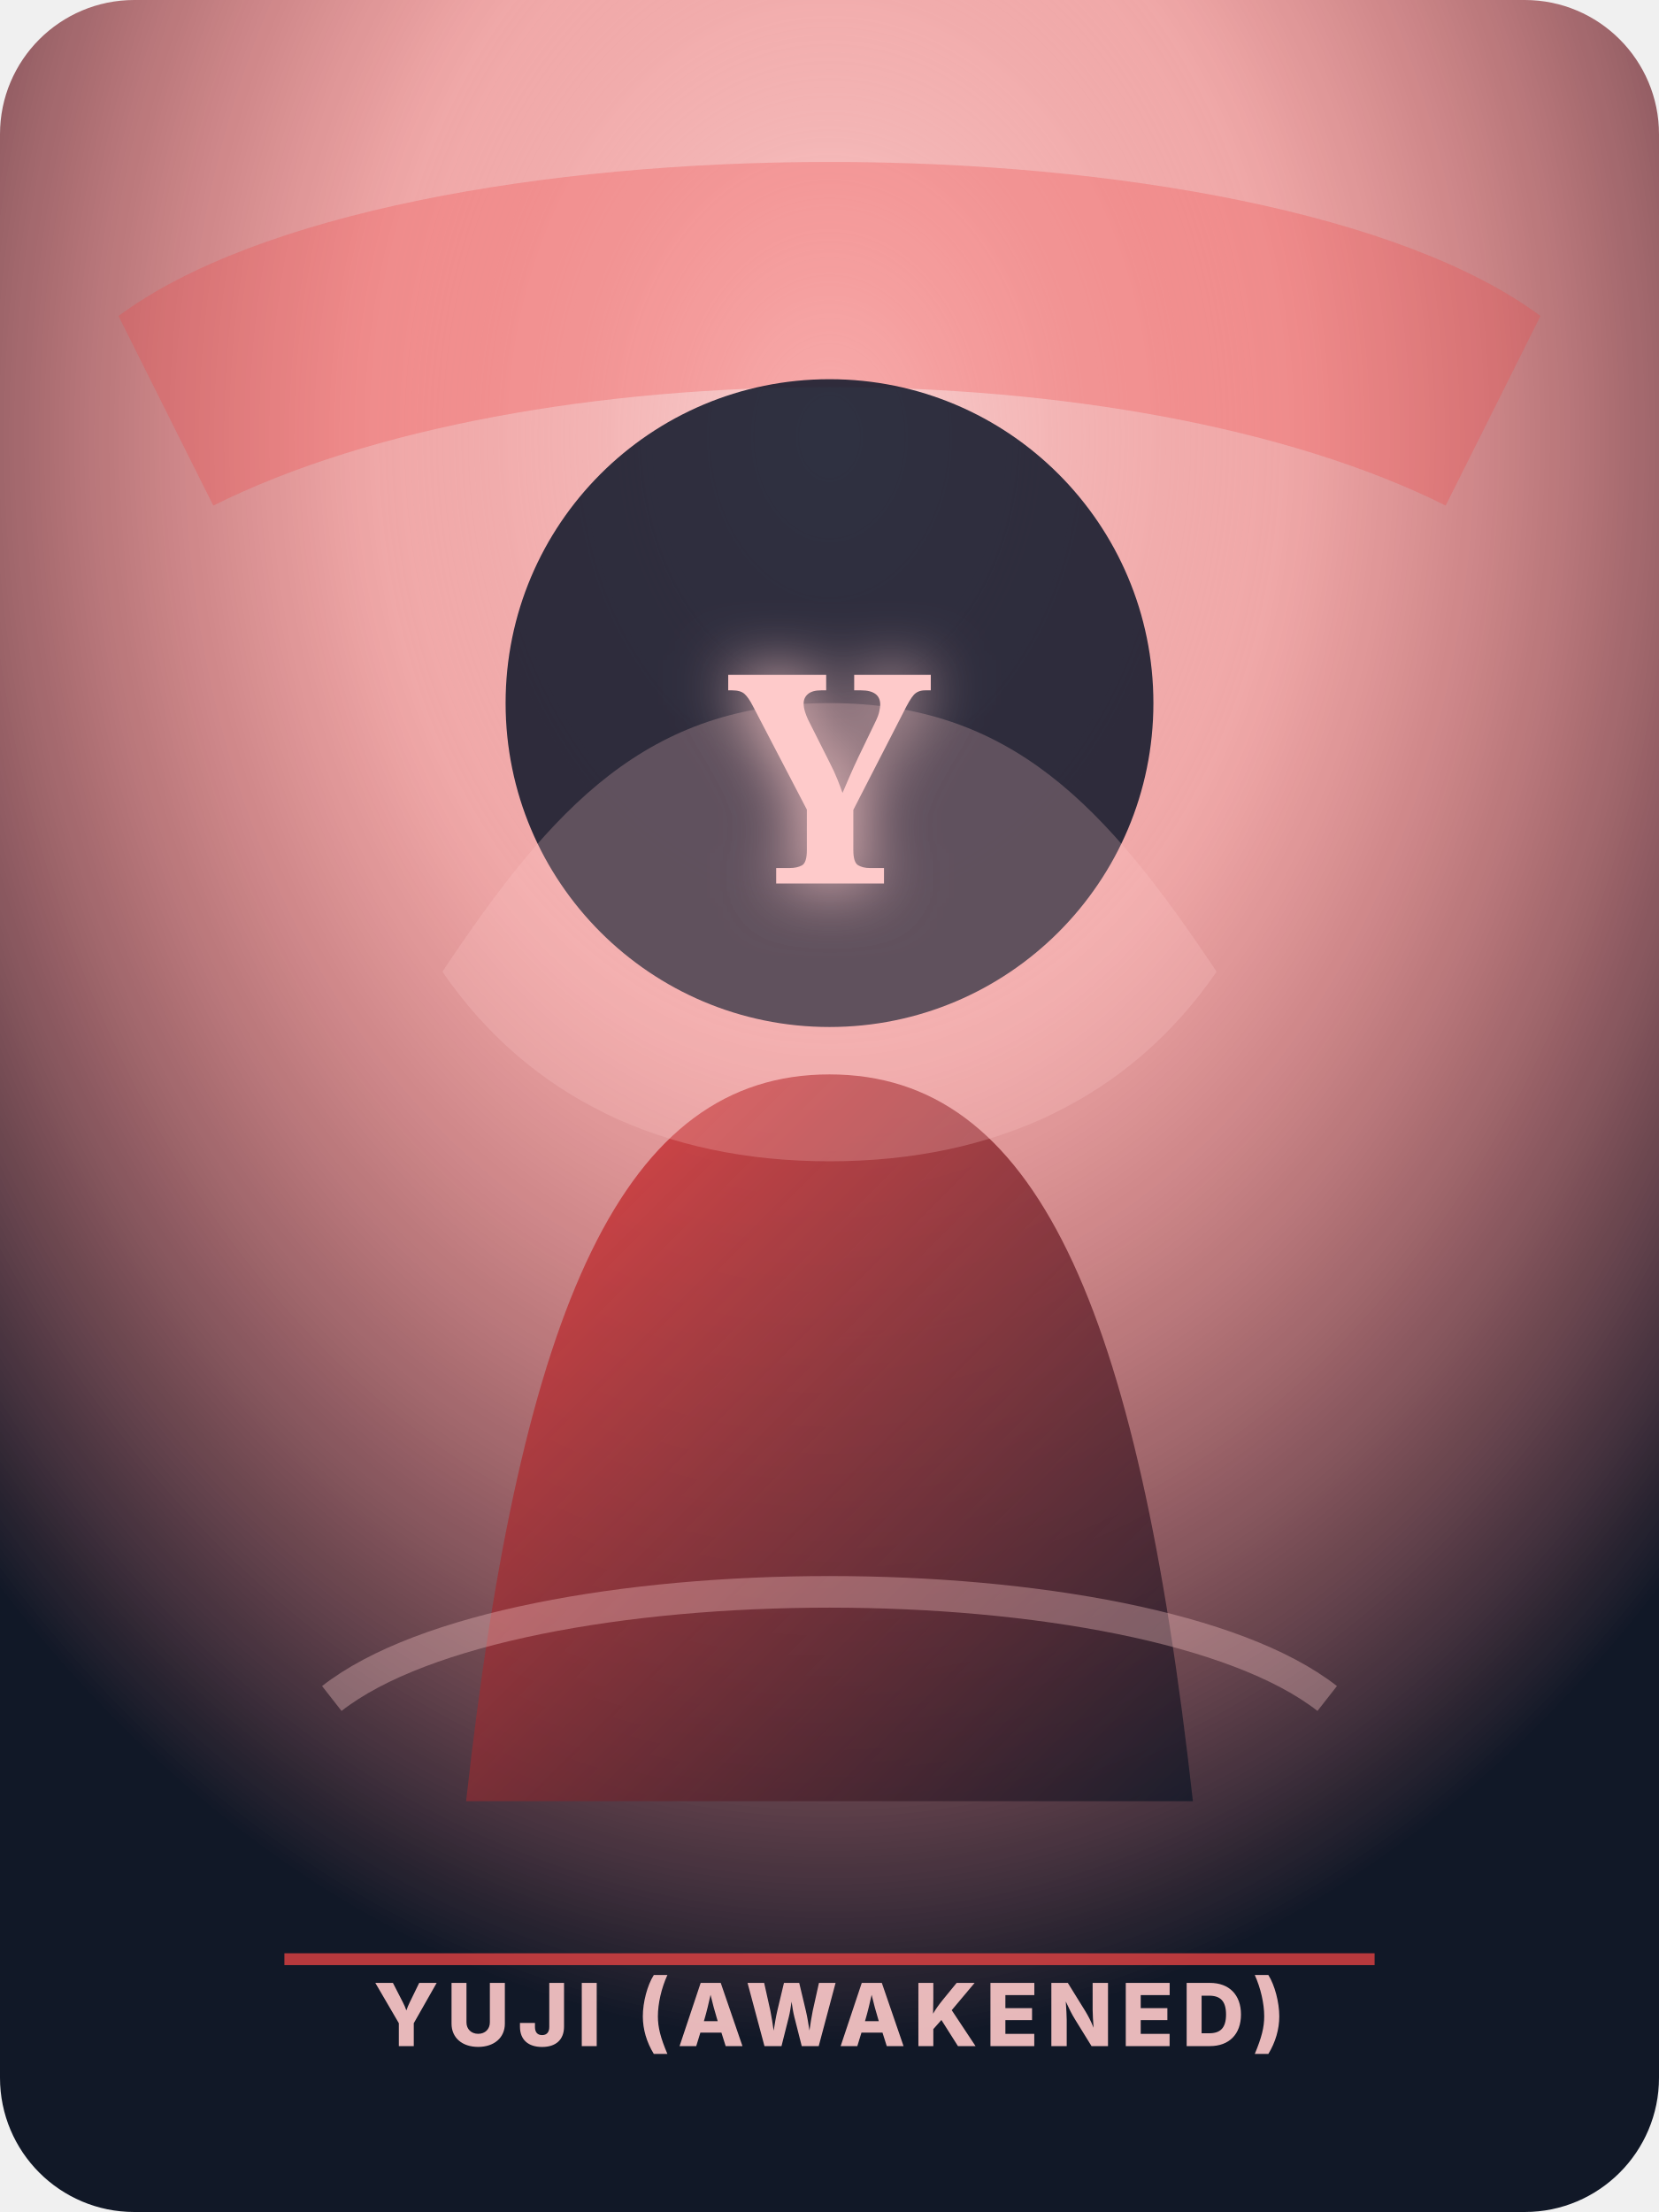
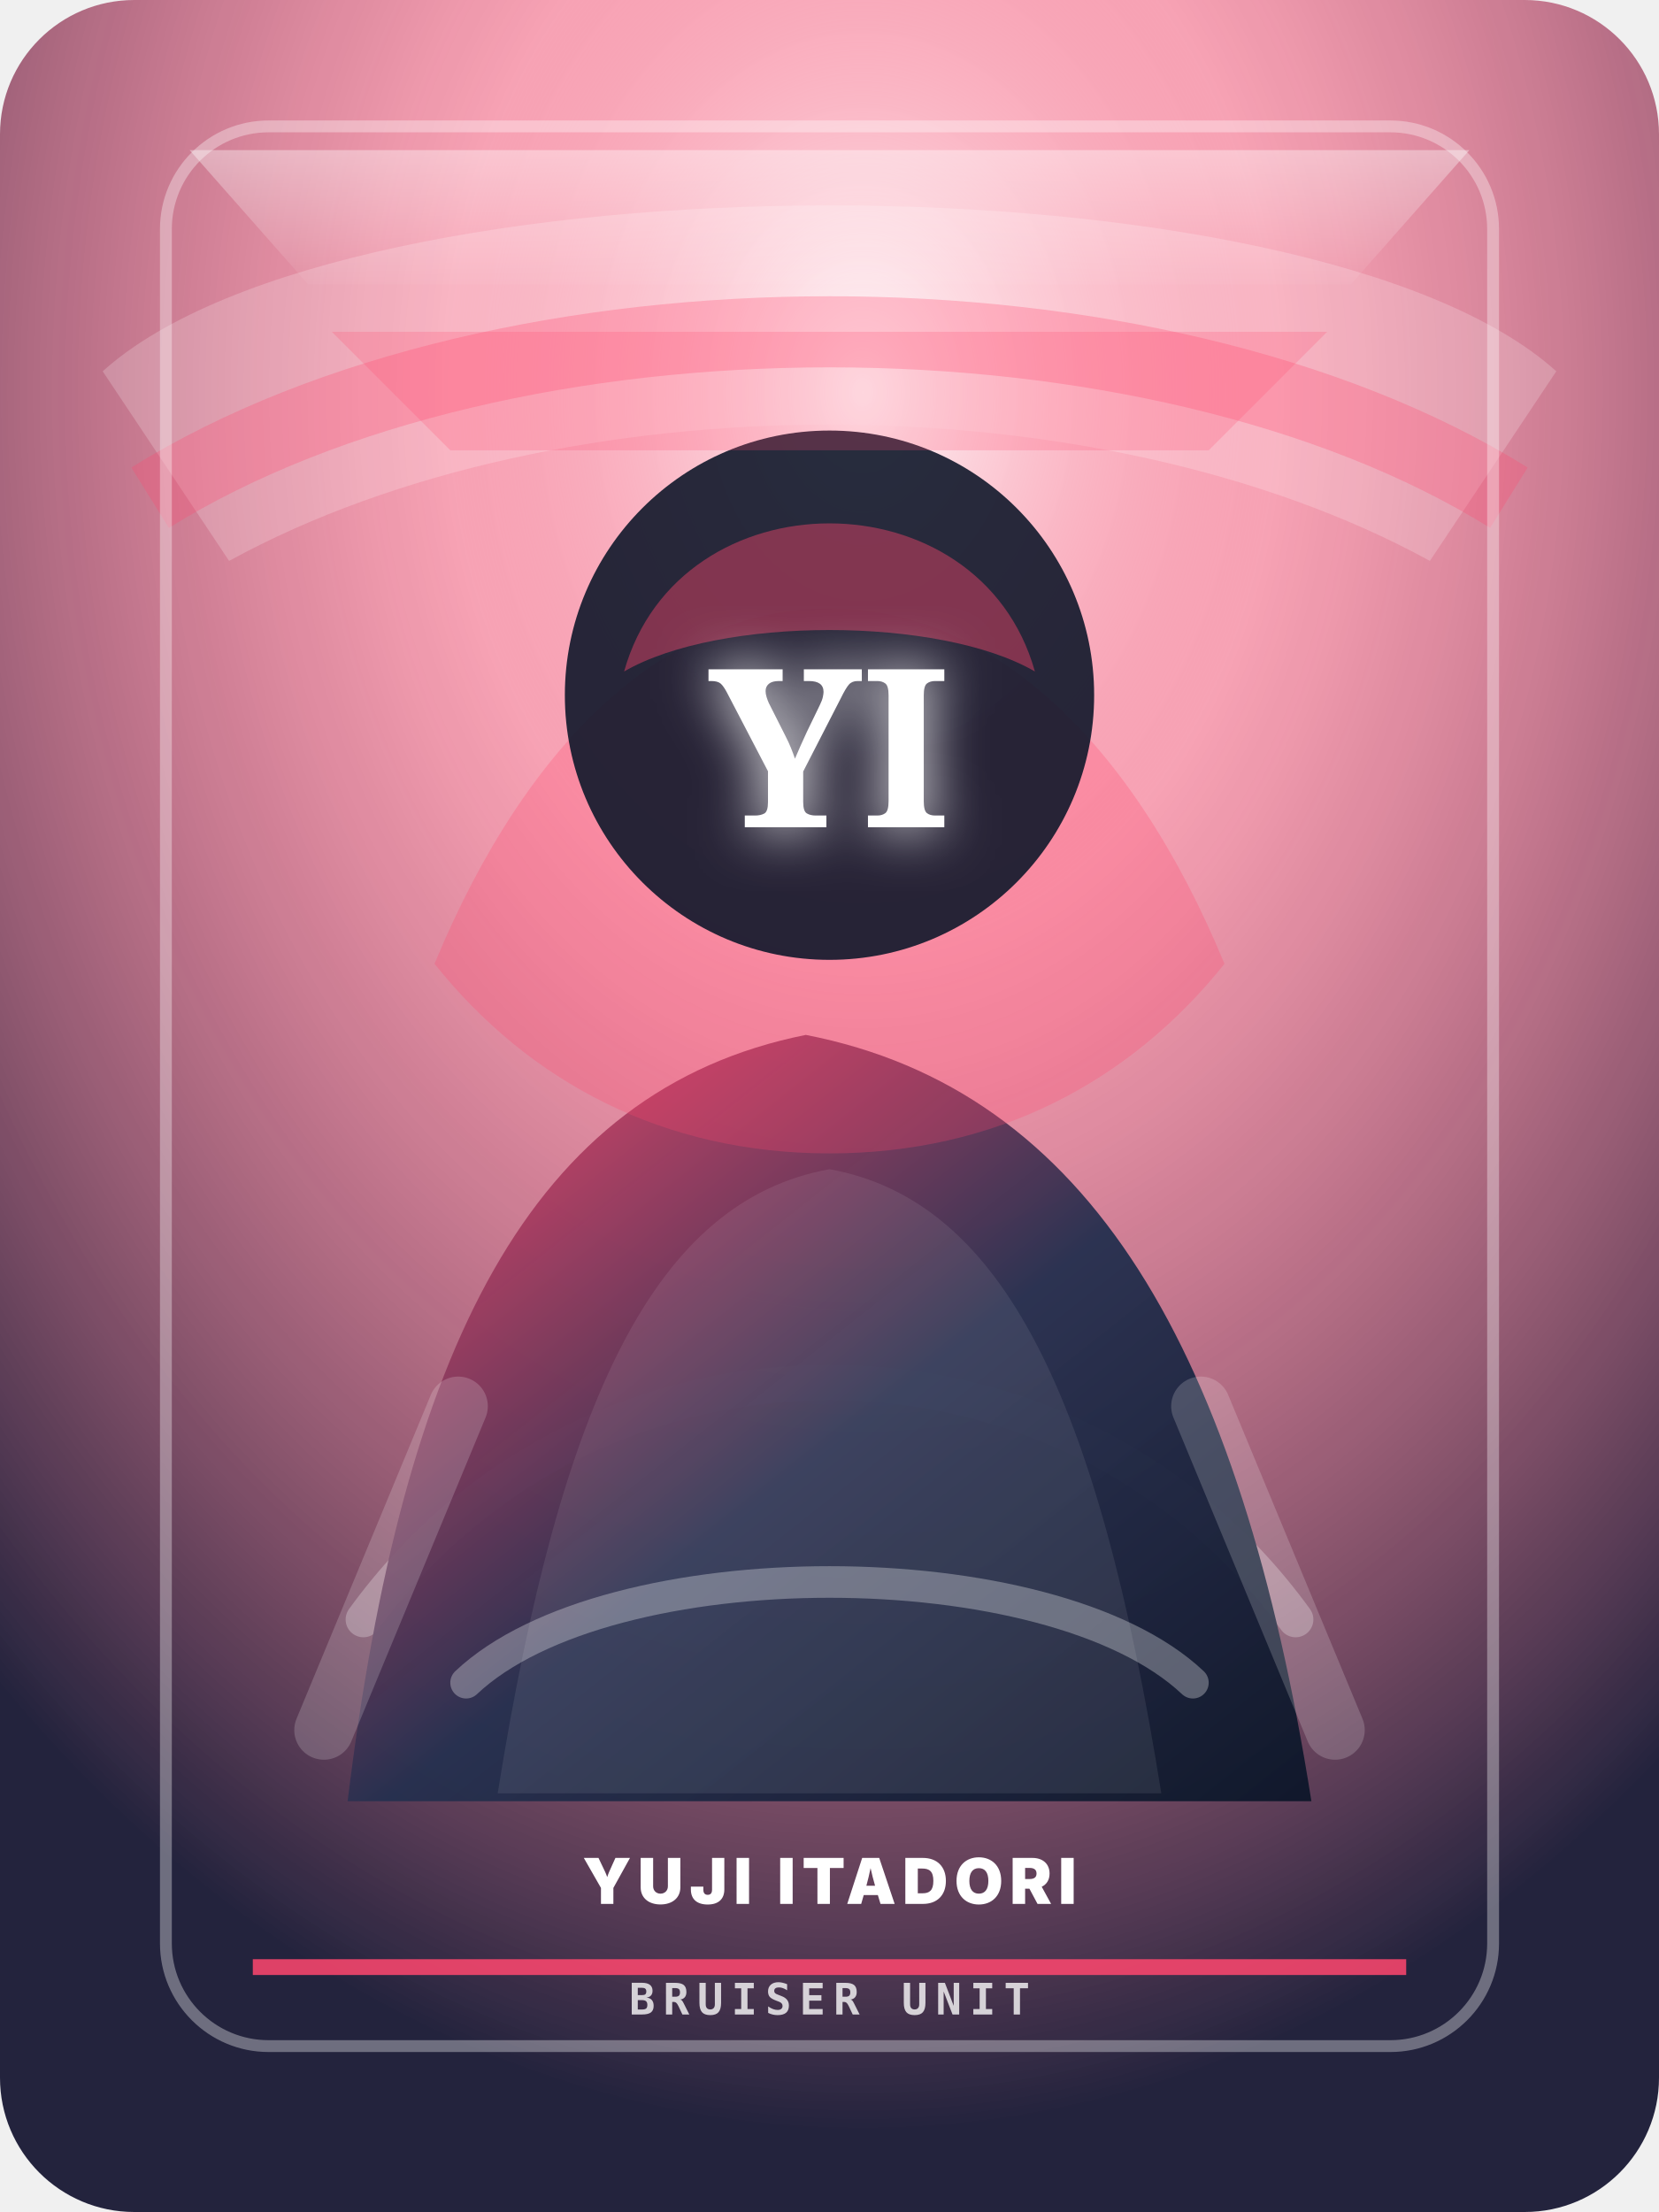
- <svg xmlns="http://www.w3.org/2000/svg" viewBox="0 0 420 560" role="img" aria-label="Yuji (Awakened)">
+ <svg xmlns="http://www.w3.org/2000/svg" viewBox="0 0 420 560" role="img" aria-label="Original replaceable unit poster for Yuji Itadori">
  <defs>
-     <radialGradient id="a" cx="50%" cy="20%" r="72%">
-       <stop offset="0" stop-color="#fecaca" stop-opacity="0.7" />
-       <stop offset="0.38" stop-color="#ef4444" stop-opacity="0.42" />
-       <stop offset="1" stop-color="#111827" />
+     <radialGradient id="yuji_awakened_svg_sun" cx="52%" cy="18%" r="78%">
+       <stop offset="0" stop-color="#ffffff" stop-opacity="0.95" />
+       <stop offset="0.32" stop-color="#ff476e" stop-opacity="0.46" />
+       <stop offset="1" stop-color="#23233d" stop-opacity="1" />
    </radialGradient>
-     <linearGradient id="b" x1="0" x2="1" y1="0" y2="1">
-       <stop offset="0" stop-color="#ef4444" stop-opacity="0.95" />
-       <stop offset="1" stop-color="#111827" stop-opacity="0.8" />
+     <linearGradient id="yuji_awakened_svg_coat" x1="0" x2="1" y1="0" y2="1">
+       <stop offset="0" stop-color="#ff476e" stop-opacity="0.98" />
+       <stop offset="0.52" stop-color="#26304f" stop-opacity="0.96" />
+       <stop offset="1" stop-color="#0f172a" stop-opacity="0.98" />
    </linearGradient>
-     <filter id="glow" x="-40%" y="-40%" width="180%" height="180%">
-       <feGaussianBlur stdDeviation="8" result="blur" />
+     <linearGradient id="yuji_awakened_svg_glass" x1="0" x2="0" y1="0" y2="1">
+       <stop offset="0" stop-color="#ffffff" stop-opacity="0.58" />
+       <stop offset="1" stop-color="#ffffff" stop-opacity="0.05" />
+     </linearGradient>
+     <filter id="yuji_awakened_svg_glow" x="-40%" y="-40%" width="180%" height="180%">
+       <feGaussianBlur stdDeviation="7" result="blur" />
      <feMerge>
        <feMergeNode in="blur" />
        <feMergeNode in="SourceGraphic" />
      </feMerge>
    </filter>
  </defs>
-   <rect width="420" height="560" rx="34" fill="url(#a)" />
-   <path d="M30 80 C100 28 320 28 390 80 L366 128 C286 88 134 88 54 128 Z" fill="#ef4444" opacity="0.28" />
-   <circle cx="210" cy="178" r="82" fill="#0f172a" opacity="0.86" />
-   <path d="M118 456 C132 330 158 272 210 272 C262 272 288 330 302 456 Z" fill="url(#b)" />
-   <path d="M112 246 C140 204 164 178 210 178 C256 178 280 204 308 246 C286 278 252 294 210 294 C168 294 134 278 112 246 Z" fill="#fecaca" opacity="0.24" />
-   <path d="M84 430 C130 394 290 394 336 430" fill="none" stroke="#fecaca" stroke-width="8" opacity="0.34" />
-   <path d="M72 496 L348 496" stroke="#ef4444" stroke-width="3" opacity="0.75" />
-   <text x="210" y="198" text-anchor="middle" dominant-baseline="middle" font-family="Georgia, serif" font-size="74" font-weight="900" fill="#fecaca" filter="url(#glow)">Y</text>
-   <text x="210" y="518" text-anchor="middle" font-family="Inter, Arial, sans-serif" font-size="22" font-weight="800" letter-spacing="2" fill="#fecaca" opacity="0.9">YUJI (AWAKENED)</text>
+   <rect width="420" height="560" rx="34" fill="url(#yuji_awakened_svg_sun)" />
+   <path d="M26 94 C88 38 332 38 394 94 L362 142 C278 96 142 96 58 142 Z" fill="#ffffff" opacity="0.2" />
+   <path d="M38 126 C128 70 292 70 382 126" fill="none" stroke="#ff476e" stroke-width="18" opacity="0.28" />
+   <path d="M32 388 M92 410 C150 330 270 330 328 410" fill="none" stroke="#ffffff" stroke-width="9" stroke-linecap="round" opacity="0.26" />
+   <path d="M64 498 L356 498" stroke="#ff476e" stroke-width="4" opacity="0.85" />
+   <path d="M88 456 C102 342 134 276 204 262 C276 276 314 342 332 456 Z" fill="url(#yuji_awakened_svg_coat)" />
+   <path d="M126 454 C142 354 166 304 210 296 C254 304 278 354 294 454 Z" fill="#ffffff" opacity="0.08" />
+   <path d="M110 244 C134 186 170 154 210 154 C250 154 286 186 310 244 C286 274 252 292 210 292 C168 292 134 274 110 244 Z" fill="#ff476e" opacity="0.26" />
+   <circle cx="210" cy="176" r="67" fill="#0f172a" opacity="0.9" />
+   <path d="M158 170 C172 120 248 120 262 170 C238 156 182 156 158 170 Z" fill="#ff476e" opacity="0.42" />
+   <path d="M116 356 L82 438 M304 356 L338 438" stroke="#ffffff" stroke-width="15" stroke-linecap="round" opacity="0.18" />
+   <path d="M118 426 C154 392 266 392 302 426" fill="none" stroke="#ffffff" stroke-width="8" stroke-linecap="round" opacity="0.3" />
+   <path d="M84 84 L336 84 L306 114 L114 114 Z" fill="#ff476e" opacity="0.22" />
+   <rect x="42" y="32" width="336" height="486" rx="26" fill="none" stroke="#ffffff" stroke-width="3" opacity="0.34" />
+   <path d="M48 38 L372 38 L342 72 L78 72 Z" fill="url(#yuji_awakened_svg_glass)" opacity="0.66" />
+   <text x="210" y="190" text-anchor="middle" dominant-baseline="middle" font-family="Georgia, serif" font-size="56" font-weight="900" fill="#ffffff" filter="url(#yuji_awakened_svg_glow)">YI</text>
+   <text x="210" y="482" text-anchor="middle" font-family="Inter, Arial, sans-serif" font-size="16" font-weight="900" letter-spacing="1.6" fill="#ffffff">YUJI ITADORI</text>
+   <text x="210" y="510" text-anchor="middle" font-family="JetBrains Mono, monospace" font-size="11" font-weight="800" letter-spacing="2" fill="#ffffff" opacity="0.78">BRUISER UNIT</text>
</svg>
